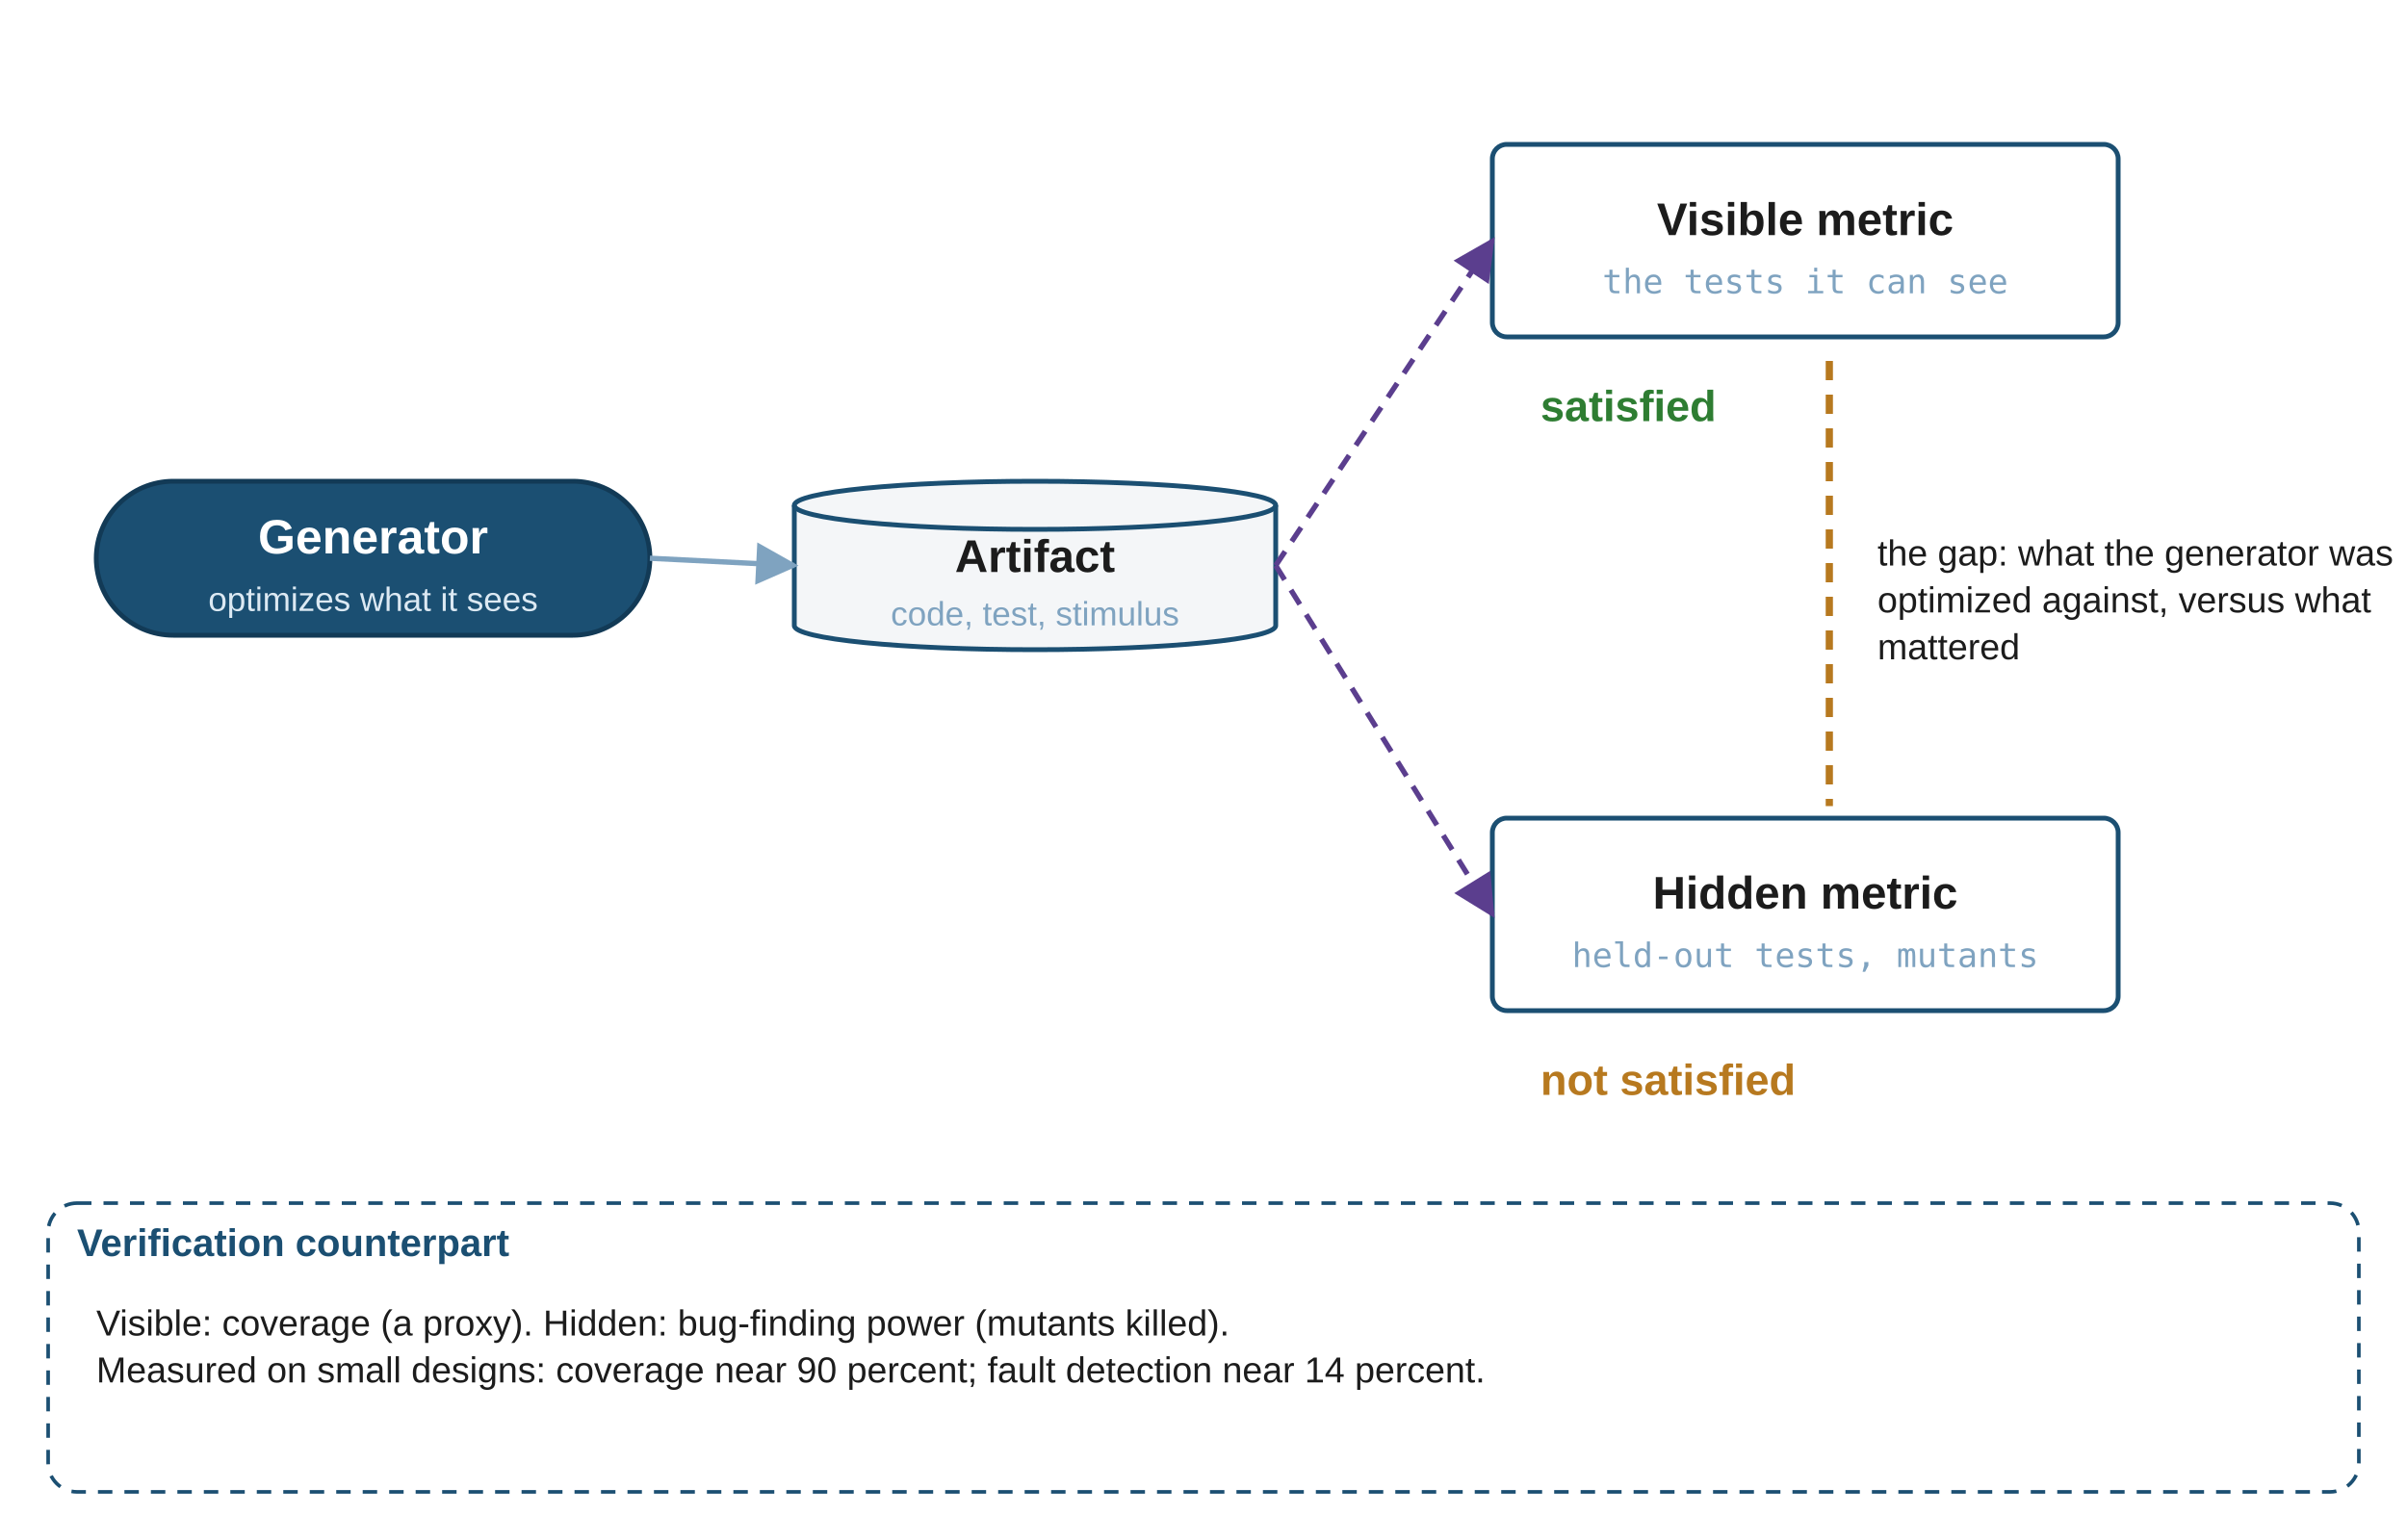
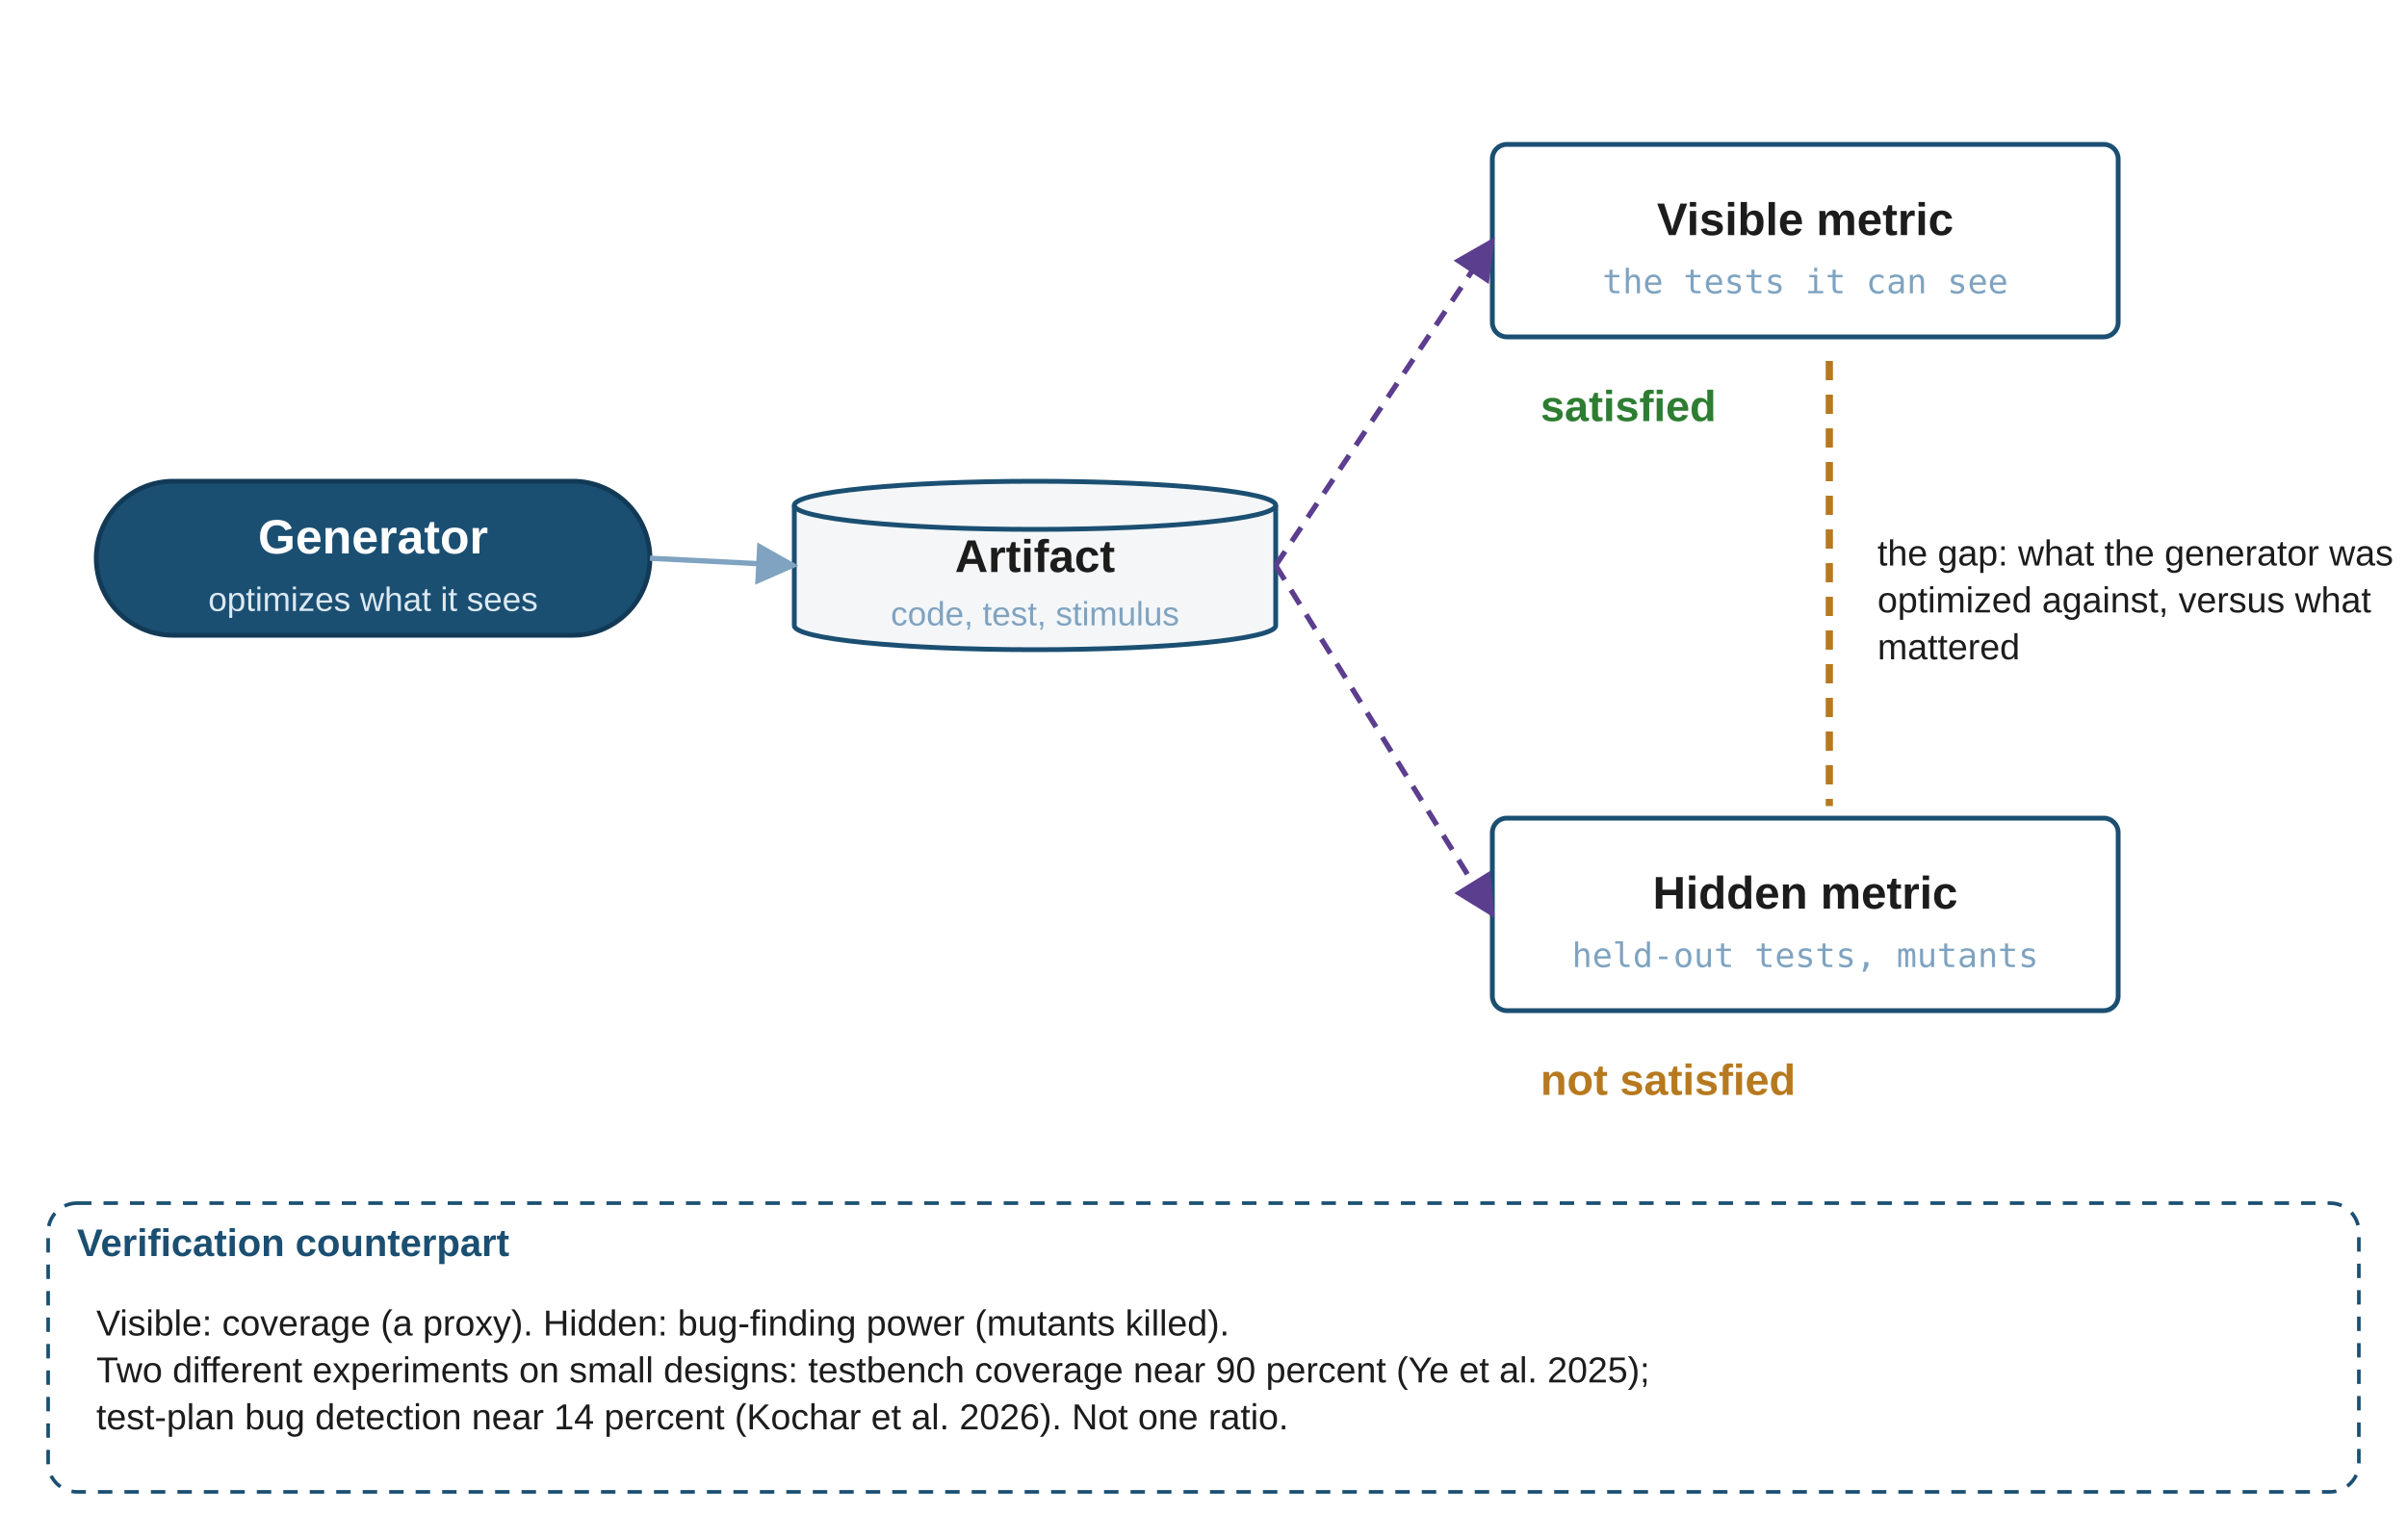
<svg xmlns="http://www.w3.org/2000/svg" viewBox="0 0 1000 640" width="1000" height="640" role="img" aria-label="Visible and hidden metrics, and the gap between them">
  <defs>
    <marker id="ah" viewBox="0 0 10 10" refX="9" refY="5" markerWidth="8" markerHeight="8" orient="auto-start-reverse">
      <path d="M0,0 L10,5 L0,10 Z" fill="#7FA3C0" />
    </marker>
    <marker id="ahj" viewBox="0 0 10 10" refX="9" refY="5" markerWidth="8" markerHeight="8" orient="auto-start-reverse">
      <path d="M0,0 L10,5 L0,10 Z" fill="#5B3E8E" />
    </marker>
  </defs>
  <rect width="1000" height="640" fill="white" />
  <rect x="40" y="200" width="230" height="64" rx="32.0" fill="#1B4F72" stroke="#123A56" stroke-width="2" />
  <text x="155.0" y="230.0" font-family="'Source Sans 3', 'Helvetica Neue', Arial, sans-serif" font-size="20" font-weight="700" text-anchor="middle" fill="white">Generator</text>
  <text x="155.0" y="253.9" font-family="'Source Sans 3', 'Helvetica Neue', Arial, sans-serif" font-size="14" font-weight="400" text-anchor="middle" fill="#DCE9F3">optimizes what it sees</text>
  <path d="M330,210 A100.0,10 0 0 1 530,210 V260 A100.0,10 0 0 1 330,260 Z" fill="#F4F6F8" stroke="#1B4F72" stroke-width="2" />
  <path d="M330,210 A100.0,10 0 0 0 530,210" fill="none" stroke="#1B4F72" stroke-width="2" />
  <text x="430.0" y="237.7" font-family="'Source Sans 3', 'Helvetica Neue', Arial, sans-serif" font-size="19" font-weight="600" text-anchor="middle" fill="#1C1C1C">Artifact</text>
  <text x="430.0" y="259.9" font-family="'Source Sans 3', 'Helvetica Neue', Arial, sans-serif" font-size="14" font-weight="400" text-anchor="middle" fill="#7FA3C0">code, test, stimulus</text>
  <path d="M270,232.0 L330,235.0" fill="none" stroke="#7FA3C0" stroke-width="2.2" marker-end="url(#ah)" />
  <rect x="620" y="60" width="260" height="80" rx="6" fill="white" stroke="#1B4F72" stroke-width="2" />
  <text x="750.0" y="97.7" font-family="'Source Sans 3', 'Helvetica Neue', Arial, sans-serif" font-size="19" font-weight="600" text-anchor="middle" fill="#1C1C1C">Visible metric</text>
  <text x="750.0" y="121.9" font-family="'JetBrains Mono', Menlo, monospace" font-size="14" font-weight="400" text-anchor="middle" fill="#7FA3C0">the tests it can see</text>
  <rect x="620" y="340" width="260" height="80" rx="6" fill="white" stroke="#1B4F72" stroke-width="2" />
  <text x="750.0" y="377.6" font-family="'Source Sans 3', 'Helvetica Neue', Arial, sans-serif" font-size="19" font-weight="600" text-anchor="middle" fill="#1C1C1C">Hidden metric</text>
  <text x="750.0" y="401.9" font-family="'JetBrains Mono', Menlo, monospace" font-size="14" font-weight="400" text-anchor="middle" fill="#7FA3C0">held-out tests, mutants</text>
  <path d="M530,235.0 L620,100.0" fill="none" stroke="#5B3E8E" stroke-width="2.2" stroke-dasharray="7 5" marker-end="url(#ahj)" />
  <path d="M530,235.0 L620,380.0" fill="none" stroke="#5B3E8E" stroke-width="2.2" stroke-dasharray="7 5" marker-end="url(#ahj)" />
  <text x="640" y="175.0" font-family="'Source Sans 3', 'Helvetica Neue', Arial, sans-serif" font-size="18" font-weight="700" text-anchor="start" fill="#2E7D32">satisfied</text>
  <text x="640" y="455.0" font-family="'Source Sans 3', 'Helvetica Neue', Arial, sans-serif" font-size="18" font-weight="700" text-anchor="start" fill="#B7791F">not satisfied</text>
  <path d="M760,150 V335" stroke="#B7791F" stroke-width="3" stroke-dasharray="8 6" />
  <text x="780" y="235.0" font-family="'Source Sans 3', 'Helvetica Neue', Arial, sans-serif" font-size="15" font-weight="400" text-anchor="start" fill="#1C1C1C">the gap: what the generator was</text>
  <text x="780" y="254.5" font-family="'Source Sans 3', 'Helvetica Neue', Arial, sans-serif" font-size="15" font-weight="400" text-anchor="start" fill="#1C1C1C">optimized against, versus what</text>
  <text x="780" y="274.0" font-family="'Source Sans 3', 'Helvetica Neue', Arial, sans-serif" font-size="15" font-weight="400" text-anchor="start" fill="#1C1C1C">mattered</text>
  <rect x="20" y="500" width="960" height="120" rx="12" fill="none" stroke="#1B4F72" stroke-width="1.5" stroke-dasharray="6 5" />
  <text x="32" y="522.0" font-family="'Source Sans 3', 'Helvetica Neue', Arial, sans-serif" font-size="16" font-weight="700" text-anchor="start" fill="#1B4F72">Verification counterpart</text>
  <text x="40" y="555.0" font-family="'Source Sans 3', 'Helvetica Neue', Arial, sans-serif" font-size="15" font-weight="400" text-anchor="start" fill="#1C1C1C">Visible: coverage (a proxy).   Hidden: bug-finding power (mutants killed).</text>
-   <text x="40" y="574.5" font-family="'Source Sans 3', 'Helvetica Neue', Arial, sans-serif" font-size="15" font-weight="400" text-anchor="start" fill="#1C1C1C">Measured on small designs: coverage near 90 percent; fault detection near 14 percent.</text>
+   <text x="40" y="574.5" font-family="'Source Sans 3', 'Helvetica Neue', Arial, sans-serif" font-size="15" font-weight="400" text-anchor="start" fill="#1C1C1C">Two different experiments on small designs: testbench coverage near 90 percent (Ye et al. 2025);</text>
+   <text x="40" y="594.0" font-family="'Source Sans 3', 'Helvetica Neue', Arial, sans-serif" font-size="15" font-weight="400" text-anchor="start" fill="#1C1C1C">test-plan bug detection near 14 percent (Kochar et al. 2026). Not one ratio.</text>
</svg>
